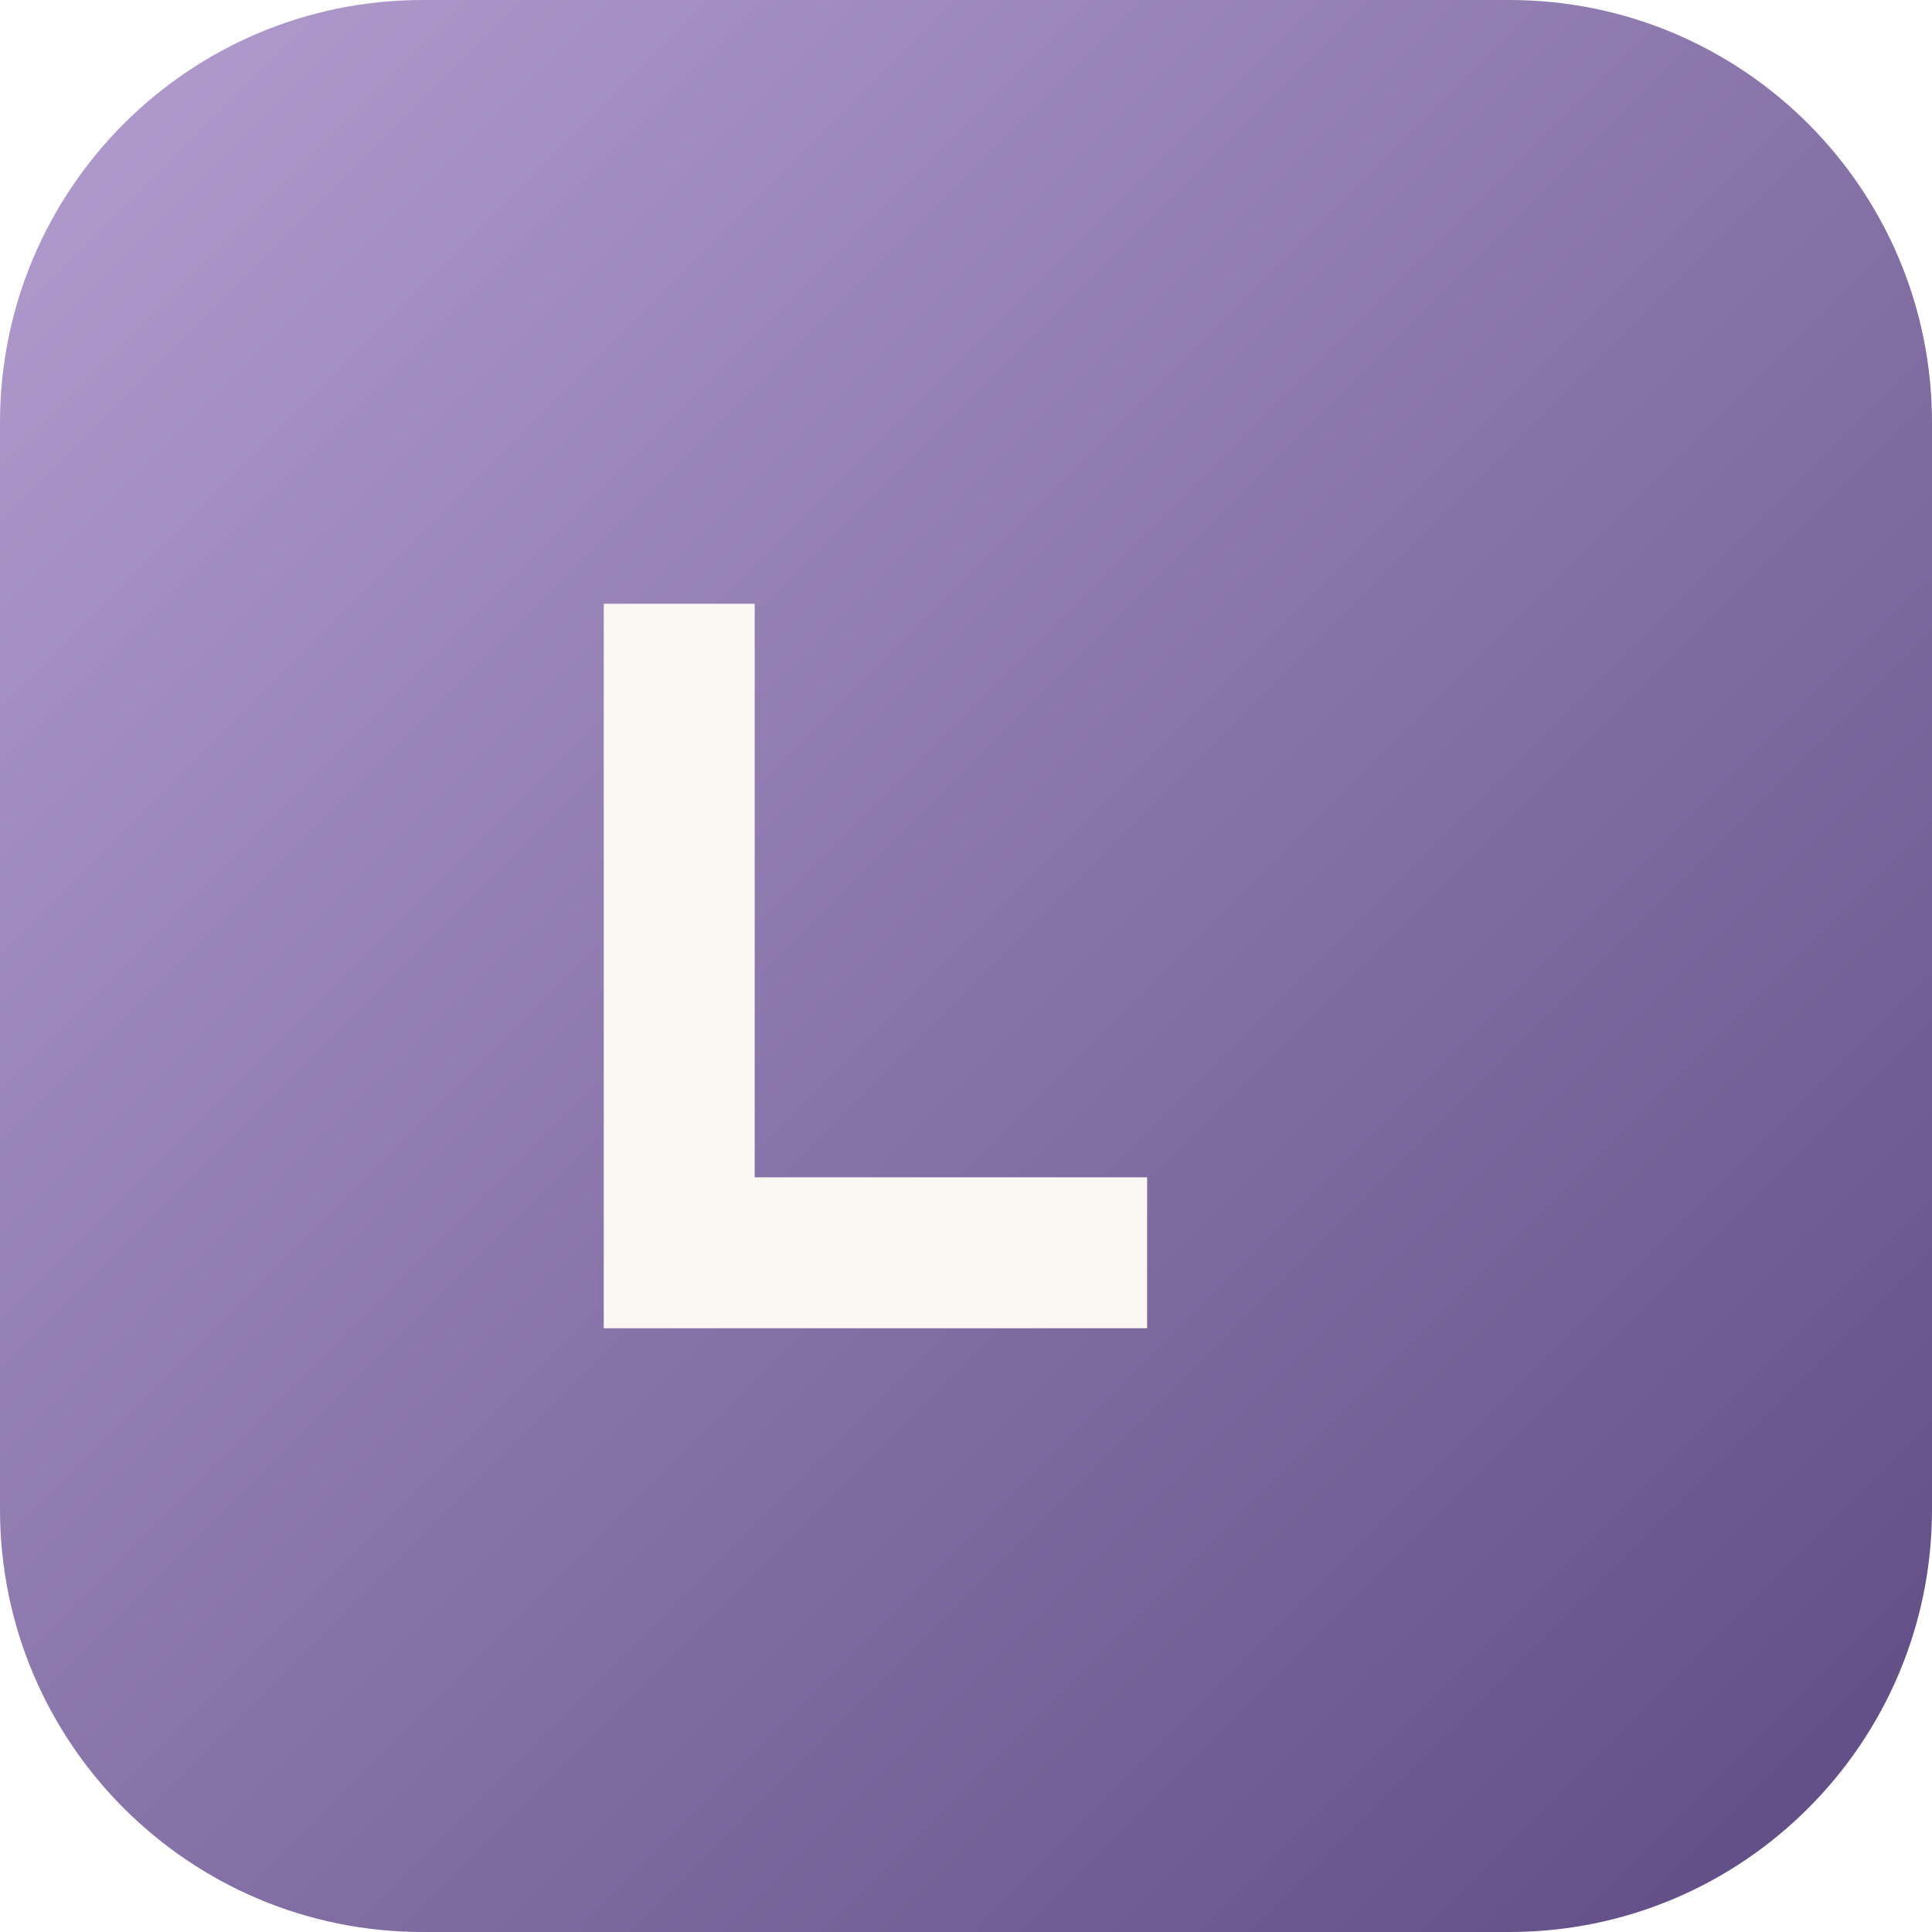
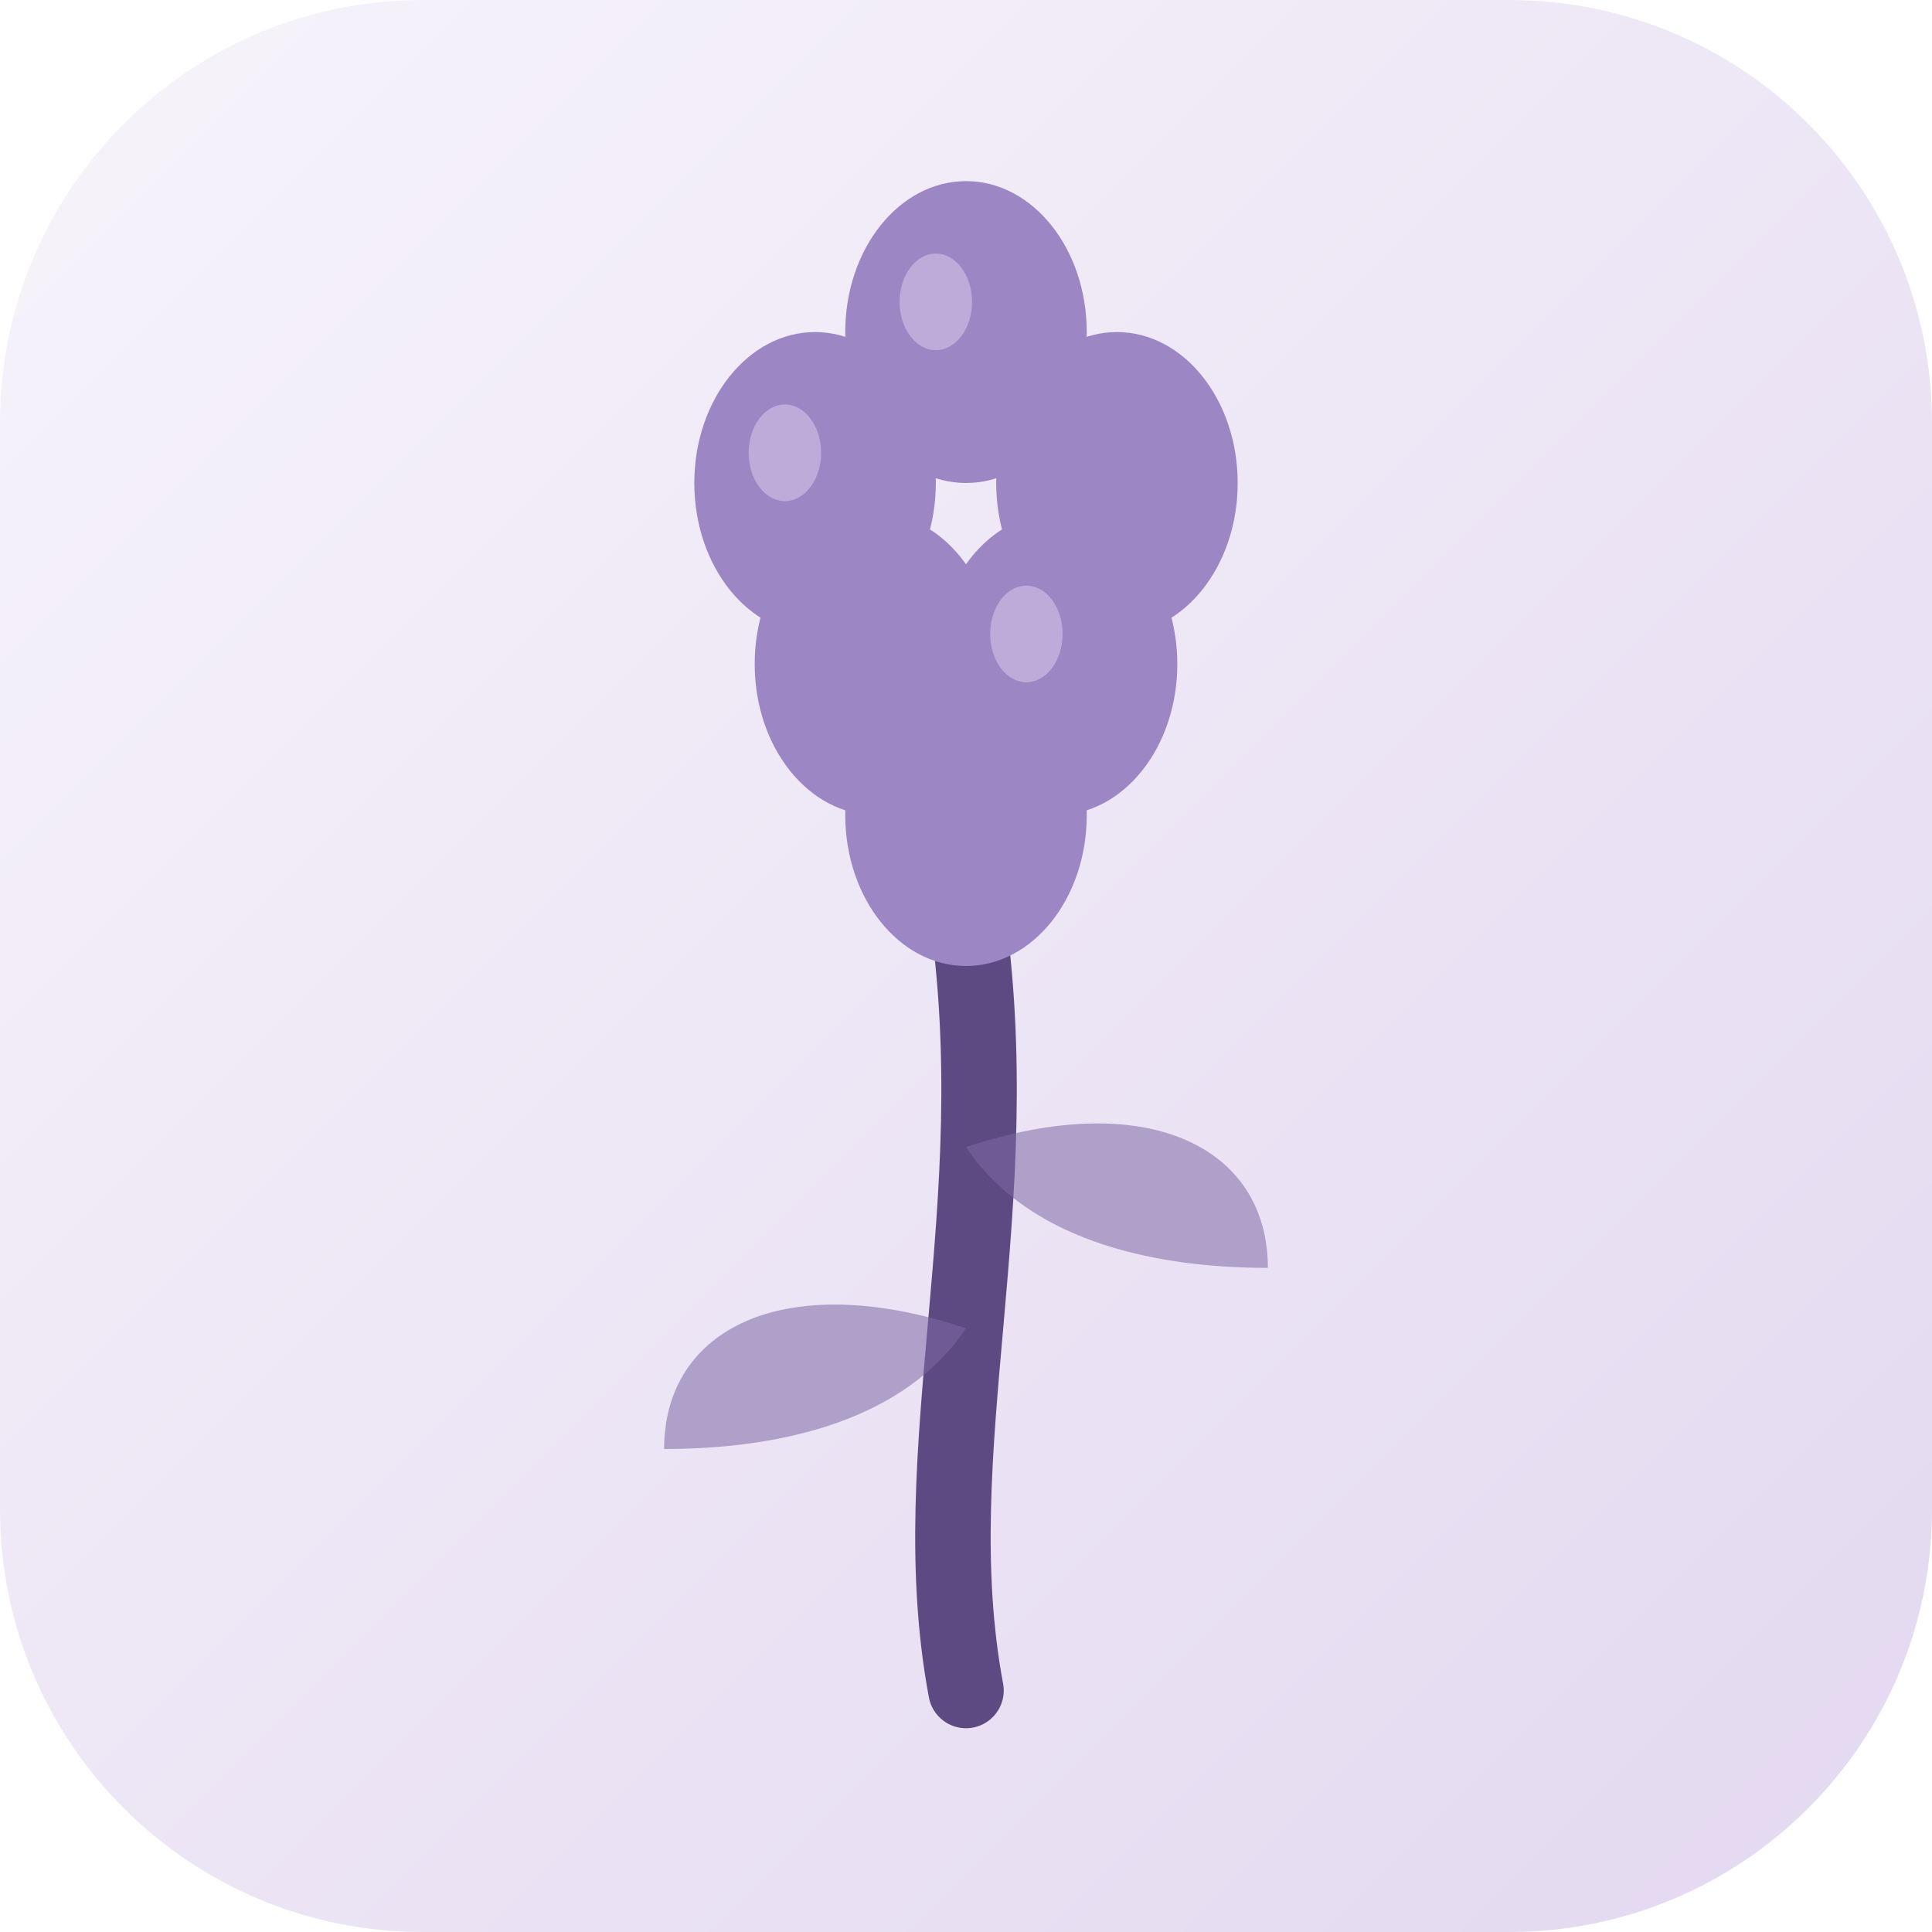
<svg xmlns="http://www.w3.org/2000/svg" viewBox="0 0 64 64">
  <defs>
-     <linearGradient id="g" x1="0" x2="1" y1="0" y2="1">
-       <stop offset="0%" stop-color="#B49ED0" />
-       <stop offset="100%" stop-color="#5E4A82" />
+     <linearGradient id="bg" x1="0" y1="0" x2="1" y2="1">
+       <stop offset="0%" stop-color="#F7F4FB" />
+       <stop offset="100%" stop-color="#E3D8F0" />
    </linearGradient>
  </defs>
-   <rect width="64" height="64" rx="14" fill="url(#g)" />
-   <path d="M20 44V20h5v19h13v5H20z" fill="#FBF8F3" />
+   <rect width="64" height="64" rx="14" fill="url(#bg)" />
+   <path d="M32 56 C30.5 48, 33.5 40, 32 30" stroke="#5E4A82" stroke-width="2.5" stroke-linecap="round" fill="none" />
+   <path d="M32 44 C26 42, 22 44, 22 48 C26 48, 30 47, 32 44 Z" fill="#7E68A6" opacity="0.55" />
+   <path d="M32 38 C38 36, 42 38, 42 42 C38 42, 34 41, 32 38 Z" fill="#7E68A6" opacity="0.55" />
+   <g fill="#9D86C4">
+     <ellipse cx="32" cy="11" rx="4" ry="5" />
+     <ellipse cx="27" cy="16" rx="4" ry="5" />
+     <ellipse cx="37" cy="16" rx="4" ry="5" />
+     <ellipse cx="29" cy="22" rx="4" ry="5" />
+     <ellipse cx="35" cy="22" rx="4" ry="5" />
+     <ellipse cx="32" cy="27" rx="4" ry="5" />
+   </g>
+   <g fill="#CDBBE2" opacity="0.7">
+     <ellipse cx="31" cy="10" rx="1.2" ry="1.6" />
+     <ellipse cx="26" cy="15" rx="1.2" ry="1.6" />
+     <ellipse cx="34" cy="21" rx="1.2" ry="1.6" />
+   </g>
</svg>
